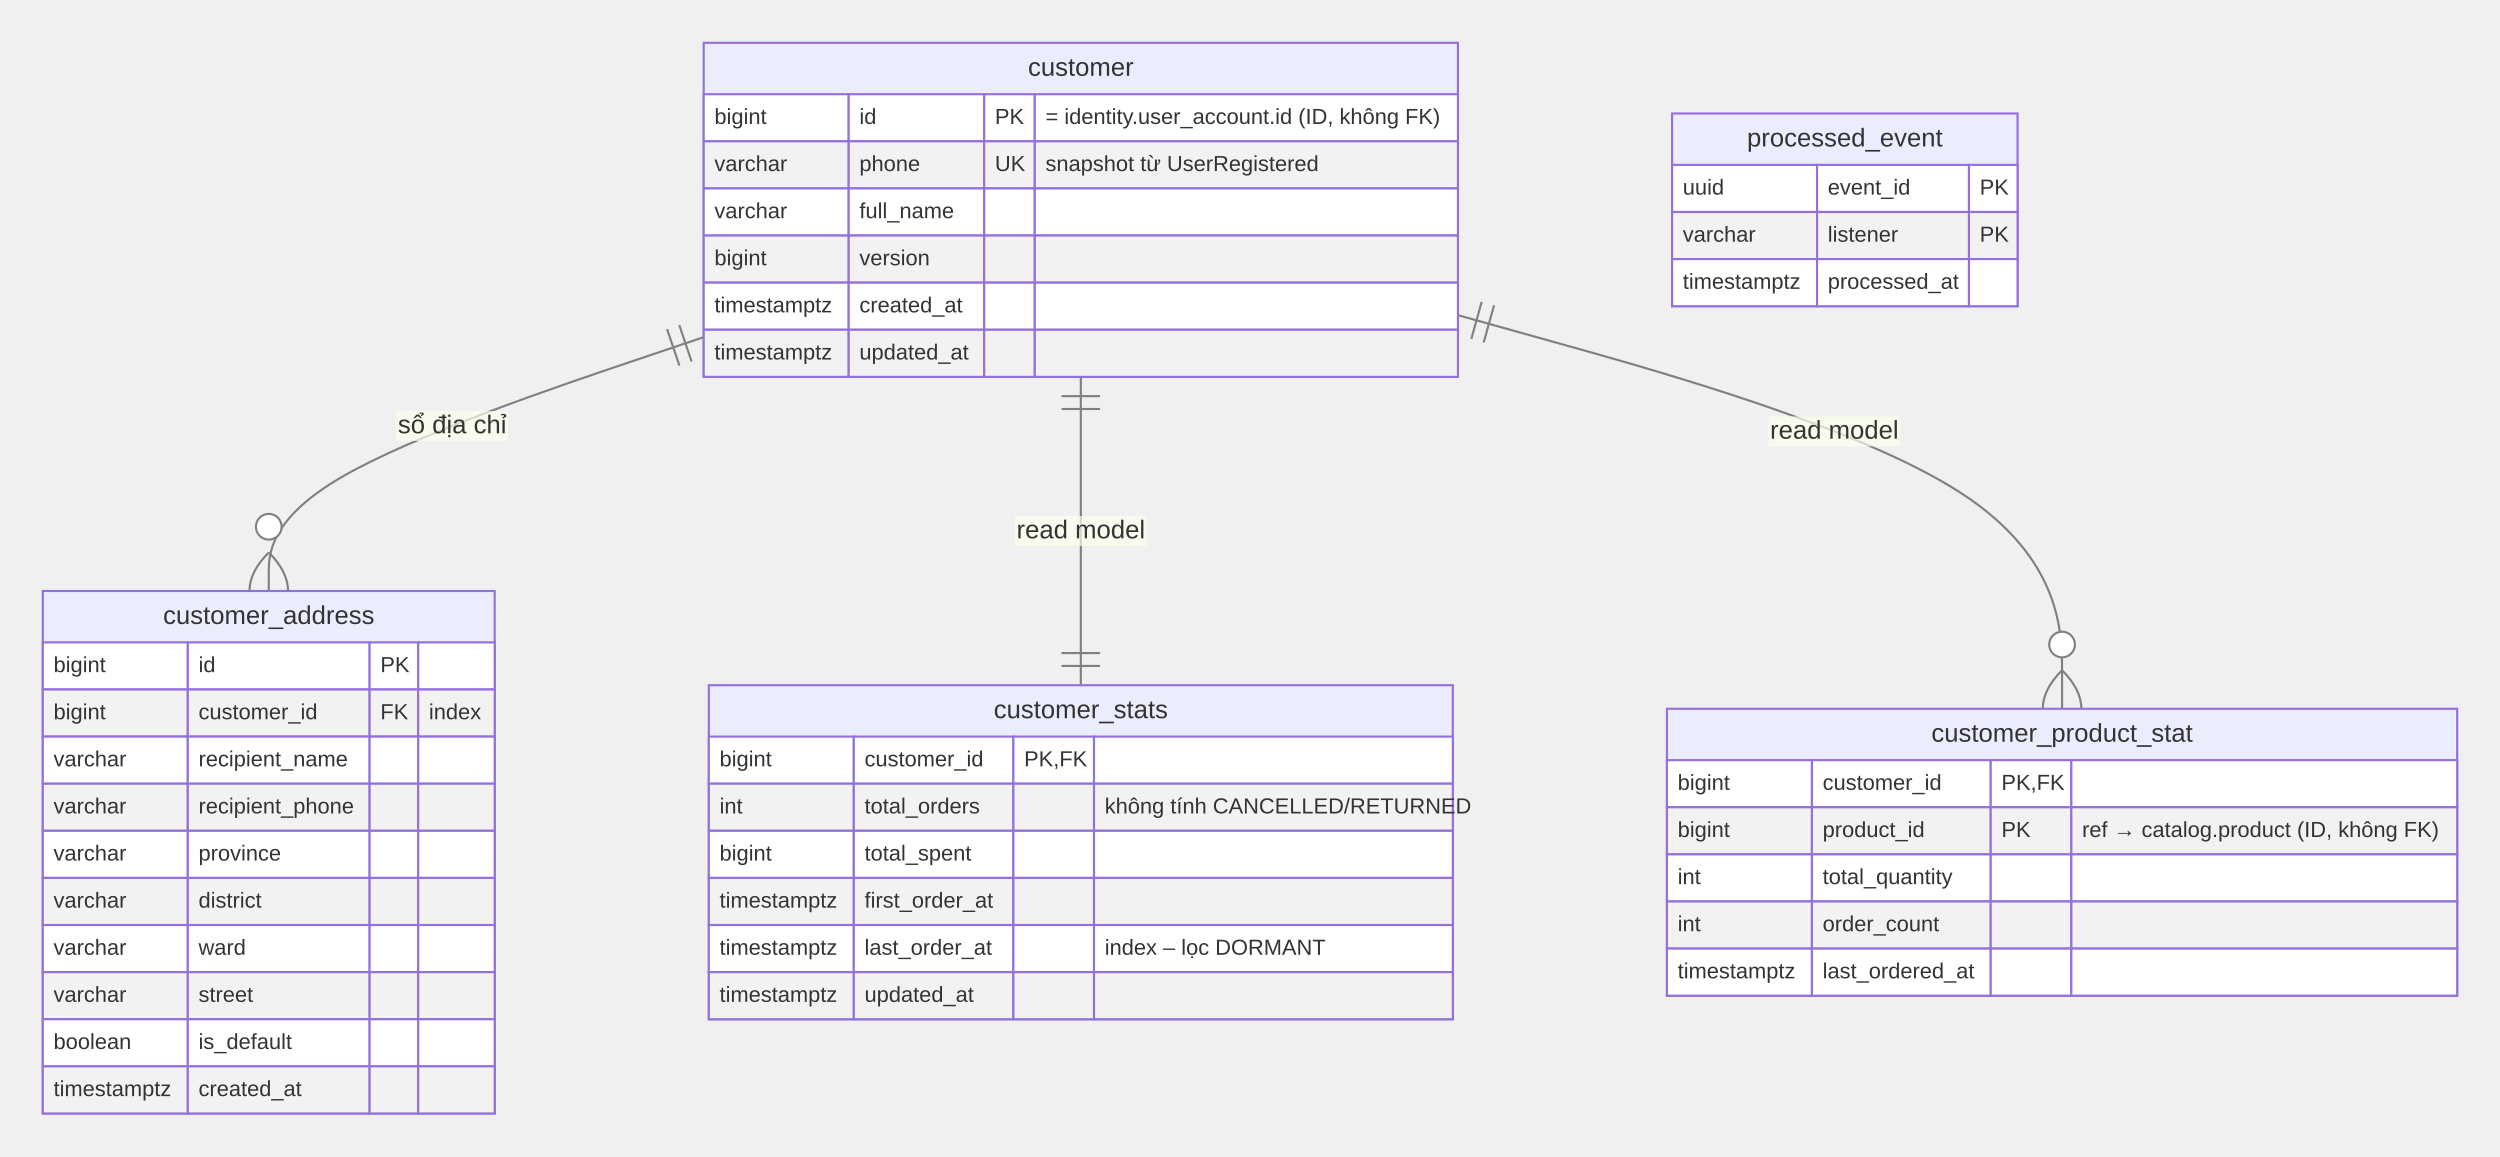
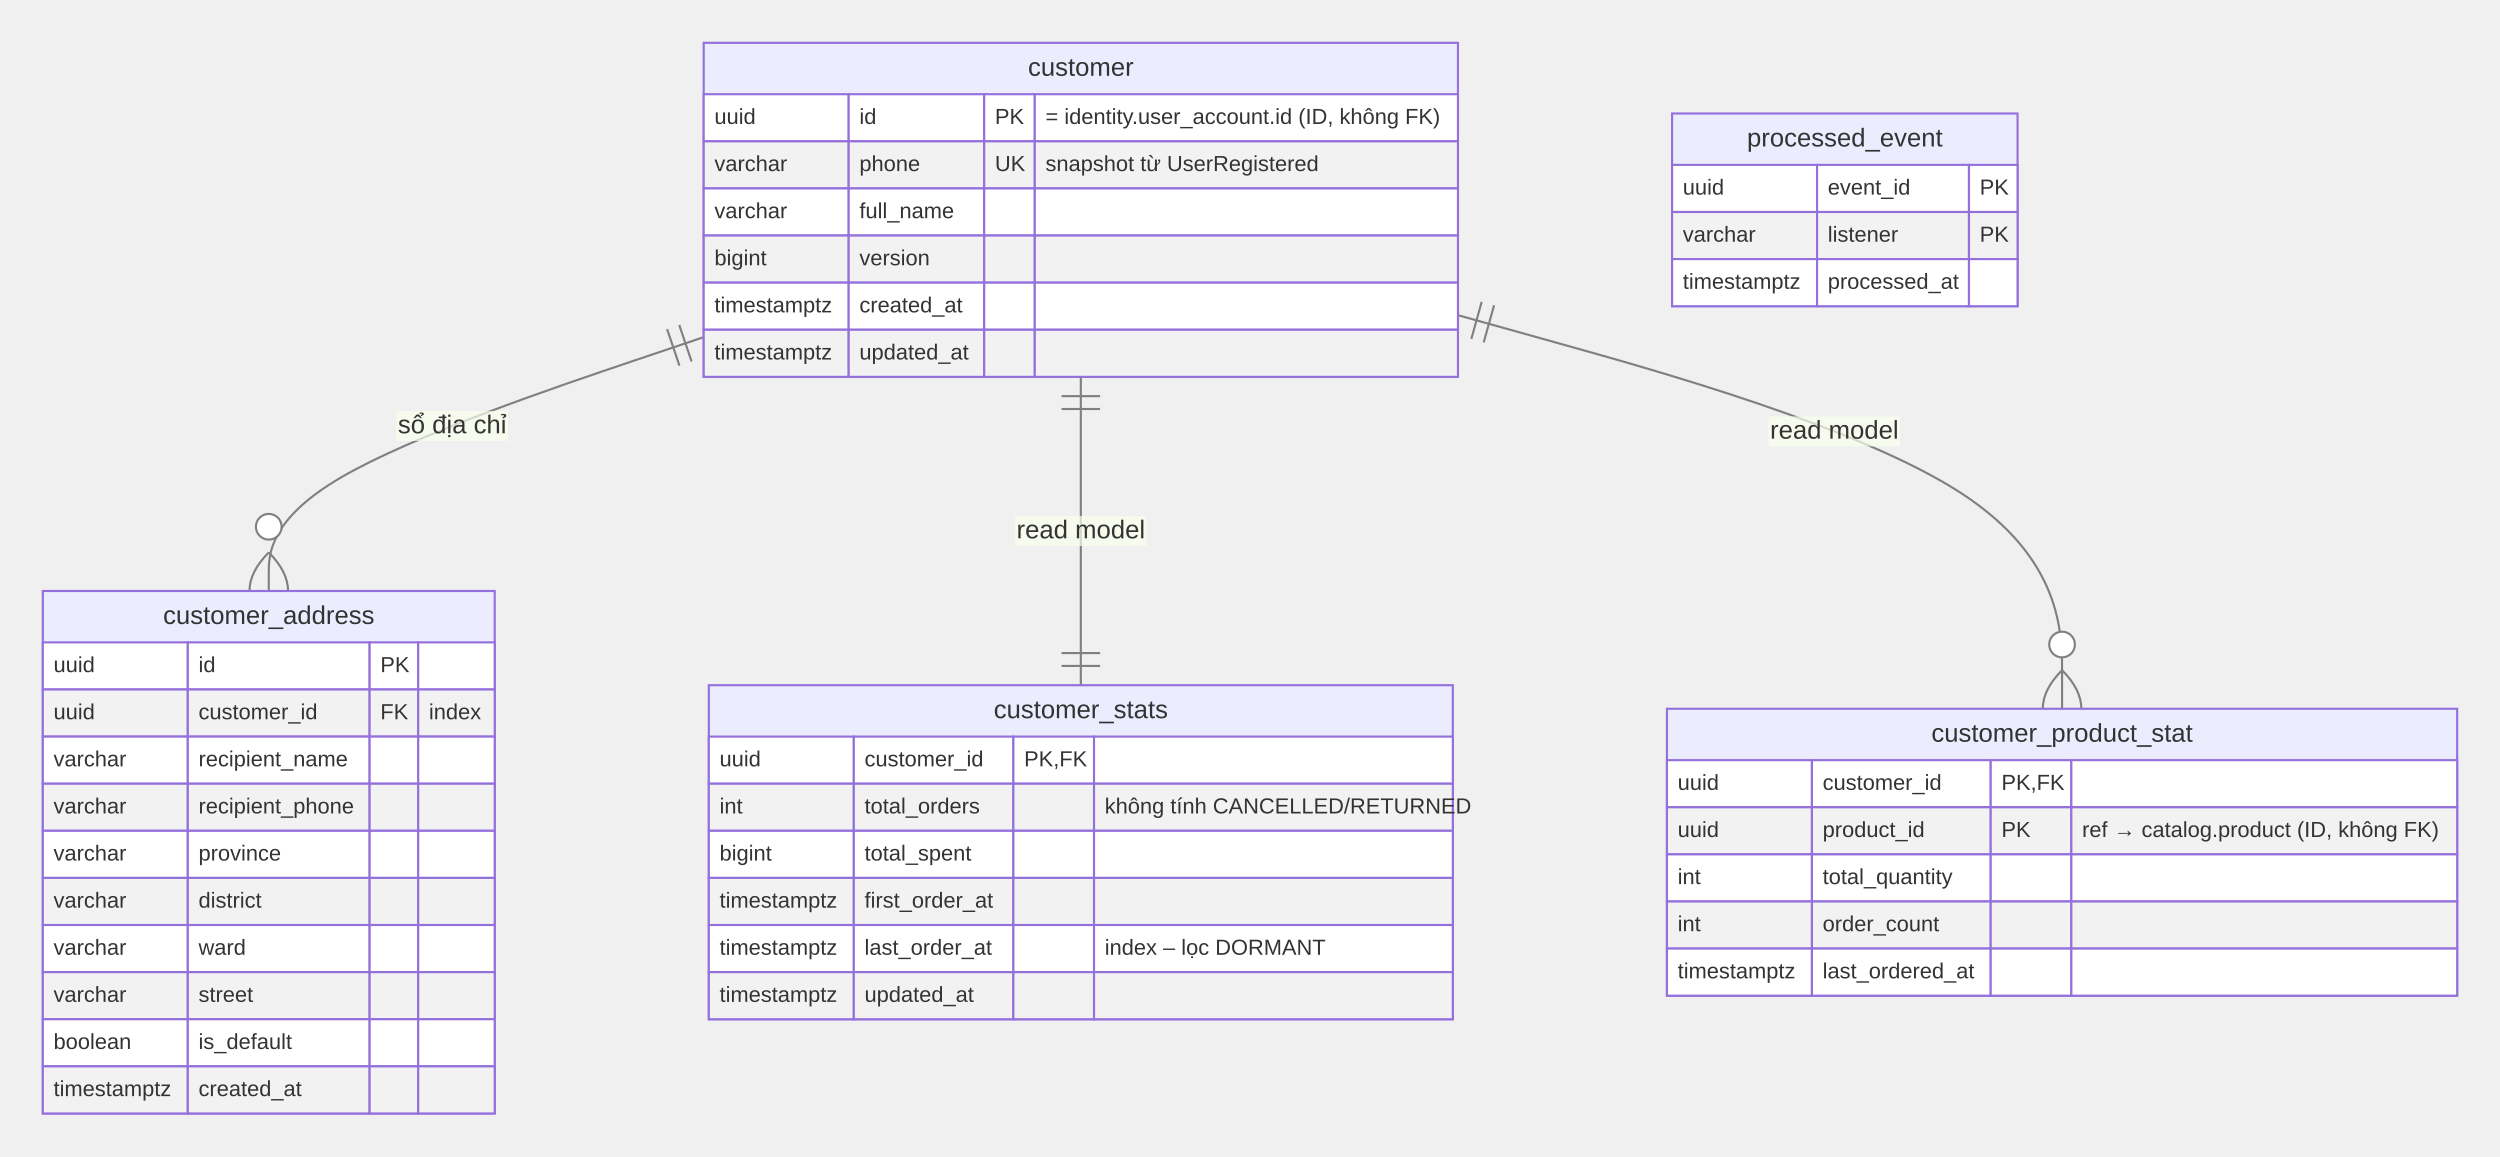
- <svg xmlns="http://www.w3.org/2000/svg" aria-roledescription="er" role="graphics-document document" viewBox="0 0 1167.532 540" height="540" width="1167.532" id="med6oypxgbp" style="background-color: rgb(255, 255, 255);">
-   <style>#med6oypxgbp{font-family:"trebuchet ms",verdana,arial,sans-serif;font-size:16px;fill:#333;}#med6oypxgbp .error-icon{fill:#552222;}#med6oypxgbp .error-text{fill:#552222;stroke:#552222;}#med6oypxgbp .edge-thickness-normal{stroke-width:1px;}#med6oypxgbp .edge-thickness-thick{stroke-width:3.5px;}#med6oypxgbp .edge-pattern-solid{stroke-dasharray:0;}#med6oypxgbp .edge-thickness-invisible{stroke-width:0;fill:none;}#med6oypxgbp .edge-pattern-dashed{stroke-dasharray:3;}#med6oypxgbp .edge-pattern-dotted{stroke-dasharray:2;}#med6oypxgbp .marker{fill:#333333;stroke:#333333;}#med6oypxgbp .marker.cross{stroke:#333333;}#med6oypxgbp svg{font-family:"trebuchet ms",verdana,arial,sans-serif;font-size:16px;}#med6oypxgbp p{margin:0;}#med6oypxgbp .entityBox{fill:#ECECFF;stroke:#9370DB;}#med6oypxgbp .attributeBoxOdd{fill:#ffffff;stroke:#9370DB;}#med6oypxgbp .attributeBoxEven{fill:#f2f2f2;stroke:#9370DB;}#med6oypxgbp .relationshipLabelBox{fill:hsl(80, 100%, 96.275%);opacity:0.7;background-color:hsl(80, 100%, 96.275%);}#med6oypxgbp .relationshipLabelBox rect{opacity:0.5;}#med6oypxgbp .relationshipLine{stroke:#333333;}#med6oypxgbp .entityTitleText{text-anchor:middle;font-size:18px;fill:#333;}#med6oypxgbp #MD_PARENT_START{fill:#f5f5f5!important;stroke:#333333!important;stroke-width:1;}#med6oypxgbp #MD_PARENT_END{fill:#f5f5f5!important;stroke:#333333!important;stroke-width:1;}#med6oypxgbp :root{--mermaid-font-family:"trebuchet ms",verdana,arial,sans-serif;}</style>
+ <svg xmlns="http://www.w3.org/2000/svg" aria-roledescription="er" role="graphics-document document" viewBox="0 0 1167.532 540" height="540" width="1167.532" id="mz6d9wl0sirq" style="background-color: rgb(255, 255, 255);">
+   <style>#mz6d9wl0sirq{font-family:"trebuchet ms",verdana,arial,sans-serif;font-size:16px;fill:#333;}#mz6d9wl0sirq .error-icon{fill:#552222;}#mz6d9wl0sirq .error-text{fill:#552222;stroke:#552222;}#mz6d9wl0sirq .edge-thickness-normal{stroke-width:1px;}#mz6d9wl0sirq .edge-thickness-thick{stroke-width:3.5px;}#mz6d9wl0sirq .edge-pattern-solid{stroke-dasharray:0;}#mz6d9wl0sirq .edge-thickness-invisible{stroke-width:0;fill:none;}#mz6d9wl0sirq .edge-pattern-dashed{stroke-dasharray:3;}#mz6d9wl0sirq .edge-pattern-dotted{stroke-dasharray:2;}#mz6d9wl0sirq .marker{fill:#333333;stroke:#333333;}#mz6d9wl0sirq .marker.cross{stroke:#333333;}#mz6d9wl0sirq svg{font-family:"trebuchet ms",verdana,arial,sans-serif;font-size:16px;}#mz6d9wl0sirq p{margin:0;}#mz6d9wl0sirq .entityBox{fill:#ECECFF;stroke:#9370DB;}#mz6d9wl0sirq .attributeBoxOdd{fill:#ffffff;stroke:#9370DB;}#mz6d9wl0sirq .attributeBoxEven{fill:#f2f2f2;stroke:#9370DB;}#mz6d9wl0sirq .relationshipLabelBox{fill:hsl(80, 100%, 96.275%);opacity:0.7;background-color:hsl(80, 100%, 96.275%);}#mz6d9wl0sirq .relationshipLabelBox rect{opacity:0.5;}#mz6d9wl0sirq .relationshipLine{stroke:#333333;}#mz6d9wl0sirq .entityTitleText{text-anchor:middle;font-size:18px;fill:#333;}#mz6d9wl0sirq #MD_PARENT_START{fill:#f5f5f5!important;stroke:#333333!important;stroke-width:1;}#mz6d9wl0sirq #MD_PARENT_END{fill:#f5f5f5!important;stroke:#333333!important;stroke-width:1;}#mz6d9wl0sirq :root{--mermaid-font-family:"trebuchet ms",verdana,arial,sans-serif;}</style>
  <g />
  <defs>
    <marker orient="auto" markerHeight="240" markerWidth="190" refY="7" refX="0" id="MD_PARENT_START">
      <path d="M 18,7 L9,13 L1,7 L9,1 Z" />
    </marker>
  </defs>
  <defs>
    <marker orient="auto" markerHeight="28" markerWidth="20" refY="7" refX="19" id="MD_PARENT_END">
      <path d="M 18,7 L9,13 L1,7 L9,1 Z" />
    </marker>
  </defs>
  <defs>
    <marker orient="auto" markerHeight="18" markerWidth="18" refY="9" refX="0" id="ONLY_ONE_START">
      <path d="M9,0 L9,18 M15,0 L15,18" fill="none" stroke="gray" />
    </marker>
  </defs>
  <defs>
    <marker orient="auto" markerHeight="18" markerWidth="18" refY="9" refX="18" id="ONLY_ONE_END">
      <path d="M3,0 L3,18 M9,0 L9,18" fill="none" stroke="gray" />
    </marker>
  </defs>
  <defs>
    <marker orient="auto" markerHeight="18" markerWidth="30" refY="9" refX="0" id="ZERO_OR_ONE_START">
      <circle r="6" cy="9" cx="21" fill="white" stroke="gray" />
      <path d="M9,0 L9,18" fill="none" stroke="gray" />
    </marker>
  </defs>
  <defs>
    <marker orient="auto" markerHeight="18" markerWidth="30" refY="9" refX="30" id="ZERO_OR_ONE_END">
      <circle r="6" cy="9" cx="9" fill="white" stroke="gray" />
      <path d="M21,0 L21,18" fill="none" stroke="gray" />
    </marker>
  </defs>
  <defs>
    <marker orient="auto" markerHeight="36" markerWidth="45" refY="18" refX="18" id="ONE_OR_MORE_START">
      <path d="M0,18 Q 18,0 36,18 Q 18,36 0,18 M42,9 L42,27" fill="none" stroke="gray" />
    </marker>
  </defs>
  <defs>
    <marker orient="auto" markerHeight="36" markerWidth="45" refY="18" refX="27" id="ONE_OR_MORE_END">
      <path d="M3,9 L3,27 M9,18 Q27,0 45,18 Q27,36 9,18" fill="none" stroke="gray" />
    </marker>
  </defs>
  <defs>
    <marker orient="auto" markerHeight="36" markerWidth="57" refY="18" refX="18" id="ZERO_OR_MORE_START">
      <circle r="6" cy="18" cx="48" fill="white" stroke="gray" />
      <path d="M0,18 Q18,0 36,18 Q18,36 0,18" fill="none" stroke="gray" />
    </marker>
  </defs>
  <defs>
    <marker orient="auto" markerHeight="36" markerWidth="57" refY="18" refX="39" id="ZERO_OR_MORE_END">
      <circle r="6" cy="18" cx="9" fill="white" stroke="gray" />
      <path d="M21,18 Q39,0 57,18 Q39,36 21,18" fill="none" stroke="gray" />
    </marker>
  </defs>
  <path style="stroke: gray; fill: none;" marker-start="url(#ONLY_ONE_START)" marker-end="url(#ZERO_OR_MORE_END)" d="M328.636,157.444L294.783,168.87C260.929,180.296,193.223,203.148,159.37,222.907C125.517,242.667,125.517,259.333,125.517,267.667L125.517,276" class="er relationshipLine" />
  <path style="stroke: gray; fill: none;" marker-start="url(#ONLY_ONE_START)" marker-end="url(#ONLY_ONE_END)" d="M504.76,176L504.76,184.333C504.76,192.667,504.76,209.333,504.76,233.333C504.76,257.333,504.76,288.667,504.76,304.333L504.76,320" class="er relationshipLine" />
  <path style="stroke: gray; fill: none;" marker-start="url(#ONLY_ONE_START)" marker-end="url(#ZERO_OR_MORE_END)" d="M680.883,147.196L727.904,160.33C774.925,173.464,868.967,199.732,915.988,230.366C963.009,261,963.009,296,963.009,313.5L963.009,331" class="er relationshipLine" />
  <g transform="translate(328.6359,20 )" id="entity-customer-4f7d000b-b99b-59fd-8383-bc984001e40c">
    <rect height="156" width="352.247" y="0" x="0" class="er entityBox" />
    <text style="dominant-baseline: middle; text-anchor: middle; font-size: 12px;" transform="translate(176.1237,12)" y="0" x="0" id="text-entity-customer-4f7d000b-b99b-59fd-8383-bc984001e40c" class="er entityLabel">customer</text>
    <rect height="22" width="67.708" y="24" x="0" class="er attributeBoxOdd" />
-     <text style="dominant-baseline: middle; font-size: 10.2px;" transform="translate(5,35)" y="0" x="0" id="text-entity-customer-4f7d000b-b99b-59fd-8383-bc984001e40c-attr-1-type" class="er entityLabel">bigint</text>
+     <text style="dominant-baseline: middle; font-size: 10.2px;" transform="translate(5,35)" y="0" x="0" id="text-entity-customer-4f7d000b-b99b-59fd-8383-bc984001e40c-attr-1-type" class="er entityLabel">uuid</text>
    <rect height="22" width="63.296" y="24" x="67.708" class="er attributeBoxOdd" />
    <text style="dominant-baseline: middle; font-size: 10.2px;" transform="translate(72.70822,35)" y="0" x="0" id="text-entity-customer-4f7d000b-b99b-59fd-8383-bc984001e40c-attr-1-name" class="er entityLabel">id</text>
    <rect height="22" width="23.614" y="24" x="131.004" class="er attributeBoxOdd" />
    <text style="dominant-baseline: middle; font-size: 10.2px;" transform="translate(136.0038,35)" y="0" x="0" id="text-entity-customer-4f7d000b-b99b-59fd-8383-bc984001e40c-attr-1-key" class="er entityLabel">PK</text>
    <rect height="22" width="197.63" y="24" x="154.618" class="er attributeBoxOdd" />
    <text style="dominant-baseline: middle; font-size: 10.2px;" transform="translate(159.6178,35)" y="0" x="0" id="text-entity-customer-4f7d000b-b99b-59fd-8383-bc984001e40c-attr-1-comment" class="er entityLabel">= identity.user_account.id (ID, không FK)</text>
    <rect height="22" width="67.708" y="46" x="0" class="er attributeBoxEven" />
    <text style="dominant-baseline: middle; font-size: 10.2px;" transform="translate(5,57)" y="0" x="0" id="text-entity-customer-4f7d000b-b99b-59fd-8383-bc984001e40c-attr-2-type" class="er entityLabel">varchar</text>
    <rect height="22" width="63.296" y="46" x="67.708" class="er attributeBoxEven" />
    <text style="dominant-baseline: middle; font-size: 10.2px;" transform="translate(72.70822,57)" y="0" x="0" id="text-entity-customer-4f7d000b-b99b-59fd-8383-bc984001e40c-attr-2-name" class="er entityLabel">phone</text>
    <rect height="22" width="23.614" y="46" x="131.004" class="er attributeBoxEven" />
    <text style="dominant-baseline: middle; font-size: 10.2px;" transform="translate(136.0038,57)" y="0" x="0" id="text-entity-customer-4f7d000b-b99b-59fd-8383-bc984001e40c-attr-2-key" class="er entityLabel">UK</text>
    <rect height="22" width="197.63" y="46" x="154.618" class="er attributeBoxEven" />
    <text style="dominant-baseline: middle; font-size: 10.2px;" transform="translate(159.6178,57)" y="0" x="0" id="text-entity-customer-4f7d000b-b99b-59fd-8383-bc984001e40c-attr-2-comment" class="er entityLabel">snapshot từ UserRegistered</text>
    <rect height="22" width="67.708" y="68" x="0" class="er attributeBoxOdd" />
    <text style="dominant-baseline: middle; font-size: 10.2px;" transform="translate(5,79)" y="0" x="0" id="text-entity-customer-4f7d000b-b99b-59fd-8383-bc984001e40c-attr-3-type" class="er entityLabel">varchar</text>
    <rect height="22" width="63.296" y="68" x="67.708" class="er attributeBoxOdd" />
    <text style="dominant-baseline: middle; font-size: 10.2px;" transform="translate(72.70822,79)" y="0" x="0" id="text-entity-customer-4f7d000b-b99b-59fd-8383-bc984001e40c-attr-3-name" class="er entityLabel">full_name</text>
    <rect height="22" width="23.614" y="68" x="131.004" class="er attributeBoxOdd" />
    <text style="dominant-baseline: middle; font-size: 10.2px;" transform="translate(136.0038,79)" y="0" x="0" id="text-entity-customer-4f7d000b-b99b-59fd-8383-bc984001e40c-attr-3-key" class="er entityLabel" />
    <rect height="22" width="197.63" y="68" x="154.618" class="er attributeBoxOdd" />
    <text style="dominant-baseline: middle; font-size: 10.2px;" transform="translate(159.6178,79)" y="0" x="0" id="text-entity-customer-4f7d000b-b99b-59fd-8383-bc984001e40c-attr-3-comment" class="er entityLabel" />
    <rect height="22" width="67.708" y="90" x="0" class="er attributeBoxEven" />
    <text style="dominant-baseline: middle; font-size: 10.2px;" transform="translate(5,101)" y="0" x="0" id="text-entity-customer-4f7d000b-b99b-59fd-8383-bc984001e40c-attr-4-type" class="er entityLabel">bigint</text>
    <rect height="22" width="63.296" y="90" x="67.708" class="er attributeBoxEven" />
    <text style="dominant-baseline: middle; font-size: 10.2px;" transform="translate(72.70822,101)" y="0" x="0" id="text-entity-customer-4f7d000b-b99b-59fd-8383-bc984001e40c-attr-4-name" class="er entityLabel">version</text>
    <rect height="22" width="23.614" y="90" x="131.004" class="er attributeBoxEven" />
    <text style="dominant-baseline: middle; font-size: 10.2px;" transform="translate(136.0038,101)" y="0" x="0" id="text-entity-customer-4f7d000b-b99b-59fd-8383-bc984001e40c-attr-4-key" class="er entityLabel" />
    <rect height="22" width="197.63" y="90" x="154.618" class="er attributeBoxEven" />
    <text style="dominant-baseline: middle; font-size: 10.2px;" transform="translate(159.6178,101)" y="0" x="0" id="text-entity-customer-4f7d000b-b99b-59fd-8383-bc984001e40c-attr-4-comment" class="er entityLabel" />
    <rect height="22" width="67.708" y="112" x="0" class="er attributeBoxOdd" />
    <text style="dominant-baseline: middle; font-size: 10.2px;" transform="translate(5,123)" y="0" x="0" id="text-entity-customer-4f7d000b-b99b-59fd-8383-bc984001e40c-attr-5-type" class="er entityLabel">timestamptz</text>
    <rect height="22" width="63.296" y="112" x="67.708" class="er attributeBoxOdd" />
    <text style="dominant-baseline: middle; font-size: 10.2px;" transform="translate(72.70822,123)" y="0" x="0" id="text-entity-customer-4f7d000b-b99b-59fd-8383-bc984001e40c-attr-5-name" class="er entityLabel">created_at</text>
    <rect height="22" width="23.614" y="112" x="131.004" class="er attributeBoxOdd" />
    <text style="dominant-baseline: middle; font-size: 10.2px;" transform="translate(136.0038,123)" y="0" x="0" id="text-entity-customer-4f7d000b-b99b-59fd-8383-bc984001e40c-attr-5-key" class="er entityLabel" />
    <rect height="22" width="197.63" y="112" x="154.618" class="er attributeBoxOdd" />
    <text style="dominant-baseline: middle; font-size: 10.2px;" transform="translate(159.6178,123)" y="0" x="0" id="text-entity-customer-4f7d000b-b99b-59fd-8383-bc984001e40c-attr-5-comment" class="er entityLabel" />
    <rect height="22" width="67.708" y="134" x="0" class="er attributeBoxEven" />
    <text style="dominant-baseline: middle; font-size: 10.2px;" transform="translate(5,145)" y="0" x="0" id="text-entity-customer-4f7d000b-b99b-59fd-8383-bc984001e40c-attr-6-type" class="er entityLabel">timestamptz</text>
    <rect height="22" width="63.296" y="134" x="67.708" class="er attributeBoxEven" />
    <text style="dominant-baseline: middle; font-size: 10.2px;" transform="translate(72.70822,145)" y="0" x="0" id="text-entity-customer-4f7d000b-b99b-59fd-8383-bc984001e40c-attr-6-name" class="er entityLabel">updated_at</text>
    <rect height="22" width="23.614" y="134" x="131.004" class="er attributeBoxEven" />
    <text style="dominant-baseline: middle; font-size: 10.2px;" transform="translate(136.0038,145)" y="0" x="0" id="text-entity-customer-4f7d000b-b99b-59fd-8383-bc984001e40c-attr-6-key" class="er entityLabel" />
    <rect height="22" width="197.63" y="134" x="154.618" class="er attributeBoxEven" />
    <text style="dominant-baseline: middle; font-size: 10.2px;" transform="translate(159.6178,145)" y="0" x="0" id="text-entity-customer-4f7d000b-b99b-59fd-8383-bc984001e40c-attr-6-comment" class="er entityLabel" />
  </g>
  <g transform="translate(20,276 )" id="entity-customeraddress-2dbc8a61-b140-5b47-ac18-b4982c56712e">
    <rect height="244" width="211.033" y="0" x="0" class="er entityBox" />
    <text style="dominant-baseline: middle; text-anchor: middle; font-size: 12px;" transform="translate(105.5166,12)" y="0" x="0" id="text-entity-customeraddress-2dbc8a61-b140-5b47-ac18-b4982c56712e" class="er entityLabel">customer_address</text>
    <rect height="22" width="67.708" y="24" x="0" class="er attributeBoxOdd" />
-     <text style="dominant-baseline: middle; font-size: 10.2px;" transform="translate(5,35)" y="0" x="0" id="text-entity-customeraddress-2dbc8a61-b140-5b47-ac18-b4982c56712e-attr-1-type" class="er entityLabel">bigint</text>
+     <text style="dominant-baseline: middle; font-size: 10.2px;" transform="translate(5,35)" y="0" x="0" id="text-entity-customeraddress-2dbc8a61-b140-5b47-ac18-b4982c56712e-attr-1-type" class="er entityLabel">uuid</text>
    <rect height="22" width="84.91" y="24" x="67.708" class="er attributeBoxOdd" />
    <text style="dominant-baseline: middle; font-size: 10.2px;" transform="translate(72.70822,35)" y="0" x="0" id="text-entity-customeraddress-2dbc8a61-b140-5b47-ac18-b4982c56712e-attr-1-name" class="er entityLabel">id</text>
    <rect height="22" width="22.688" y="24" x="152.618" class="er attributeBoxOdd" />
    <text style="dominant-baseline: middle; font-size: 10.2px;" transform="translate(157.6179,35)" y="0" x="0" id="text-entity-customeraddress-2dbc8a61-b140-5b47-ac18-b4982c56712e-attr-1-key" class="er entityLabel">PK</text>
    <rect height="22" width="35.728" y="24" x="175.306" class="er attributeBoxOdd" />
    <text style="dominant-baseline: middle; font-size: 10.2px;" transform="translate(180.3055,35)" y="0" x="0" id="text-entity-customeraddress-2dbc8a61-b140-5b47-ac18-b4982c56712e-attr-1-comment" class="er entityLabel" />
    <rect height="22" width="67.708" y="46" x="0" class="er attributeBoxEven" />
-     <text style="dominant-baseline: middle; font-size: 10.2px;" transform="translate(5,57)" y="0" x="0" id="text-entity-customeraddress-2dbc8a61-b140-5b47-ac18-b4982c56712e-attr-2-type" class="er entityLabel">bigint</text>
+     <text style="dominant-baseline: middle; font-size: 10.2px;" transform="translate(5,57)" y="0" x="0" id="text-entity-customeraddress-2dbc8a61-b140-5b47-ac18-b4982c56712e-attr-2-type" class="er entityLabel">uuid</text>
    <rect height="22" width="84.91" y="46" x="67.708" class="er attributeBoxEven" />
    <text style="dominant-baseline: middle; font-size: 10.2px;" transform="translate(72.70822,57)" y="0" x="0" id="text-entity-customeraddress-2dbc8a61-b140-5b47-ac18-b4982c56712e-attr-2-name" class="er entityLabel">customer_id</text>
    <rect height="22" width="22.688" y="46" x="152.618" class="er attributeBoxEven" />
    <text style="dominant-baseline: middle; font-size: 10.2px;" transform="translate(157.6179,57)" y="0" x="0" id="text-entity-customeraddress-2dbc8a61-b140-5b47-ac18-b4982c56712e-attr-2-key" class="er entityLabel">FK</text>
    <rect height="22" width="35.728" y="46" x="175.306" class="er attributeBoxEven" />
    <text style="dominant-baseline: middle; font-size: 10.2px;" transform="translate(180.3055,57)" y="0" x="0" id="text-entity-customeraddress-2dbc8a61-b140-5b47-ac18-b4982c56712e-attr-2-comment" class="er entityLabel">index</text>
    <rect height="22" width="67.708" y="68" x="0" class="er attributeBoxOdd" />
    <text style="dominant-baseline: middle; font-size: 10.2px;" transform="translate(5,79)" y="0" x="0" id="text-entity-customeraddress-2dbc8a61-b140-5b47-ac18-b4982c56712e-attr-3-type" class="er entityLabel">varchar</text>
    <rect height="22" width="84.91" y="68" x="67.708" class="er attributeBoxOdd" />
    <text style="dominant-baseline: middle; font-size: 10.2px;" transform="translate(72.70822,79)" y="0" x="0" id="text-entity-customeraddress-2dbc8a61-b140-5b47-ac18-b4982c56712e-attr-3-name" class="er entityLabel">recipient_name</text>
    <rect height="22" width="22.688" y="68" x="152.618" class="er attributeBoxOdd" />
    <text style="dominant-baseline: middle; font-size: 10.2px;" transform="translate(157.6179,79)" y="0" x="0" id="text-entity-customeraddress-2dbc8a61-b140-5b47-ac18-b4982c56712e-attr-3-key" class="er entityLabel" />
    <rect height="22" width="35.728" y="68" x="175.306" class="er attributeBoxOdd" />
    <text style="dominant-baseline: middle; font-size: 10.2px;" transform="translate(180.3055,79)" y="0" x="0" id="text-entity-customeraddress-2dbc8a61-b140-5b47-ac18-b4982c56712e-attr-3-comment" class="er entityLabel" />
    <rect height="22" width="67.708" y="90" x="0" class="er attributeBoxEven" />
    <text style="dominant-baseline: middle; font-size: 10.2px;" transform="translate(5,101)" y="0" x="0" id="text-entity-customeraddress-2dbc8a61-b140-5b47-ac18-b4982c56712e-attr-4-type" class="er entityLabel">varchar</text>
    <rect height="22" width="84.91" y="90" x="67.708" class="er attributeBoxEven" />
    <text style="dominant-baseline: middle; font-size: 10.2px;" transform="translate(72.70822,101)" y="0" x="0" id="text-entity-customeraddress-2dbc8a61-b140-5b47-ac18-b4982c56712e-attr-4-name" class="er entityLabel">recipient_phone</text>
    <rect height="22" width="22.688" y="90" x="152.618" class="er attributeBoxEven" />
    <text style="dominant-baseline: middle; font-size: 10.2px;" transform="translate(157.6179,101)" y="0" x="0" id="text-entity-customeraddress-2dbc8a61-b140-5b47-ac18-b4982c56712e-attr-4-key" class="er entityLabel" />
    <rect height="22" width="35.728" y="90" x="175.306" class="er attributeBoxEven" />
    <text style="dominant-baseline: middle; font-size: 10.2px;" transform="translate(180.3055,101)" y="0" x="0" id="text-entity-customeraddress-2dbc8a61-b140-5b47-ac18-b4982c56712e-attr-4-comment" class="er entityLabel" />
    <rect height="22" width="67.708" y="112" x="0" class="er attributeBoxOdd" />
    <text style="dominant-baseline: middle; font-size: 10.2px;" transform="translate(5,123)" y="0" x="0" id="text-entity-customeraddress-2dbc8a61-b140-5b47-ac18-b4982c56712e-attr-5-type" class="er entityLabel">varchar</text>
    <rect height="22" width="84.91" y="112" x="67.708" class="er attributeBoxOdd" />
    <text style="dominant-baseline: middle; font-size: 10.2px;" transform="translate(72.70822,123)" y="0" x="0" id="text-entity-customeraddress-2dbc8a61-b140-5b47-ac18-b4982c56712e-attr-5-name" class="er entityLabel">province</text>
    <rect height="22" width="22.688" y="112" x="152.618" class="er attributeBoxOdd" />
    <text style="dominant-baseline: middle; font-size: 10.2px;" transform="translate(157.6179,123)" y="0" x="0" id="text-entity-customeraddress-2dbc8a61-b140-5b47-ac18-b4982c56712e-attr-5-key" class="er entityLabel" />
    <rect height="22" width="35.728" y="112" x="175.306" class="er attributeBoxOdd" />
    <text style="dominant-baseline: middle; font-size: 10.2px;" transform="translate(180.3055,123)" y="0" x="0" id="text-entity-customeraddress-2dbc8a61-b140-5b47-ac18-b4982c56712e-attr-5-comment" class="er entityLabel" />
    <rect height="22" width="67.708" y="134" x="0" class="er attributeBoxEven" />
    <text style="dominant-baseline: middle; font-size: 10.2px;" transform="translate(5,145)" y="0" x="0" id="text-entity-customeraddress-2dbc8a61-b140-5b47-ac18-b4982c56712e-attr-6-type" class="er entityLabel">varchar</text>
    <rect height="22" width="84.91" y="134" x="67.708" class="er attributeBoxEven" />
    <text style="dominant-baseline: middle; font-size: 10.2px;" transform="translate(72.70822,145)" y="0" x="0" id="text-entity-customeraddress-2dbc8a61-b140-5b47-ac18-b4982c56712e-attr-6-name" class="er entityLabel">district</text>
    <rect height="22" width="22.688" y="134" x="152.618" class="er attributeBoxEven" />
    <text style="dominant-baseline: middle; font-size: 10.2px;" transform="translate(157.6179,145)" y="0" x="0" id="text-entity-customeraddress-2dbc8a61-b140-5b47-ac18-b4982c56712e-attr-6-key" class="er entityLabel" />
    <rect height="22" width="35.728" y="134" x="175.306" class="er attributeBoxEven" />
    <text style="dominant-baseline: middle; font-size: 10.2px;" transform="translate(180.3055,145)" y="0" x="0" id="text-entity-customeraddress-2dbc8a61-b140-5b47-ac18-b4982c56712e-attr-6-comment" class="er entityLabel" />
    <rect height="22" width="67.708" y="156" x="0" class="er attributeBoxOdd" />
    <text style="dominant-baseline: middle; font-size: 10.2px;" transform="translate(5,167)" y="0" x="0" id="text-entity-customeraddress-2dbc8a61-b140-5b47-ac18-b4982c56712e-attr-7-type" class="er entityLabel">varchar</text>
    <rect height="22" width="84.91" y="156" x="67.708" class="er attributeBoxOdd" />
    <text style="dominant-baseline: middle; font-size: 10.2px;" transform="translate(72.70822,167)" y="0" x="0" id="text-entity-customeraddress-2dbc8a61-b140-5b47-ac18-b4982c56712e-attr-7-name" class="er entityLabel">ward</text>
    <rect height="22" width="22.688" y="156" x="152.618" class="er attributeBoxOdd" />
    <text style="dominant-baseline: middle; font-size: 10.2px;" transform="translate(157.6179,167)" y="0" x="0" id="text-entity-customeraddress-2dbc8a61-b140-5b47-ac18-b4982c56712e-attr-7-key" class="er entityLabel" />
    <rect height="22" width="35.728" y="156" x="175.306" class="er attributeBoxOdd" />
    <text style="dominant-baseline: middle; font-size: 10.2px;" transform="translate(180.3055,167)" y="0" x="0" id="text-entity-customeraddress-2dbc8a61-b140-5b47-ac18-b4982c56712e-attr-7-comment" class="er entityLabel" />
    <rect height="22" width="67.708" y="178" x="0" class="er attributeBoxEven" />
    <text style="dominant-baseline: middle; font-size: 10.2px;" transform="translate(5,189)" y="0" x="0" id="text-entity-customeraddress-2dbc8a61-b140-5b47-ac18-b4982c56712e-attr-8-type" class="er entityLabel">varchar</text>
    <rect height="22" width="84.91" y="178" x="67.708" class="er attributeBoxEven" />
    <text style="dominant-baseline: middle; font-size: 10.2px;" transform="translate(72.70822,189)" y="0" x="0" id="text-entity-customeraddress-2dbc8a61-b140-5b47-ac18-b4982c56712e-attr-8-name" class="er entityLabel">street</text>
    <rect height="22" width="22.688" y="178" x="152.618" class="er attributeBoxEven" />
    <text style="dominant-baseline: middle; font-size: 10.2px;" transform="translate(157.6179,189)" y="0" x="0" id="text-entity-customeraddress-2dbc8a61-b140-5b47-ac18-b4982c56712e-attr-8-key" class="er entityLabel" />
    <rect height="22" width="35.728" y="178" x="175.306" class="er attributeBoxEven" />
    <text style="dominant-baseline: middle; font-size: 10.2px;" transform="translate(180.3055,189)" y="0" x="0" id="text-entity-customeraddress-2dbc8a61-b140-5b47-ac18-b4982c56712e-attr-8-comment" class="er entityLabel" />
    <rect height="22" width="67.708" y="200" x="0" class="er attributeBoxOdd" />
    <text style="dominant-baseline: middle; font-size: 10.2px;" transform="translate(5,211)" y="0" x="0" id="text-entity-customeraddress-2dbc8a61-b140-5b47-ac18-b4982c56712e-attr-9-type" class="er entityLabel">boolean</text>
    <rect height="22" width="84.91" y="200" x="67.708" class="er attributeBoxOdd" />
    <text style="dominant-baseline: middle; font-size: 10.2px;" transform="translate(72.70822,211)" y="0" x="0" id="text-entity-customeraddress-2dbc8a61-b140-5b47-ac18-b4982c56712e-attr-9-name" class="er entityLabel">is_default</text>
    <rect height="22" width="22.688" y="200" x="152.618" class="er attributeBoxOdd" />
    <text style="dominant-baseline: middle; font-size: 10.2px;" transform="translate(157.6179,211)" y="0" x="0" id="text-entity-customeraddress-2dbc8a61-b140-5b47-ac18-b4982c56712e-attr-9-key" class="er entityLabel" />
    <rect height="22" width="35.728" y="200" x="175.306" class="er attributeBoxOdd" />
    <text style="dominant-baseline: middle; font-size: 10.2px;" transform="translate(180.3055,211)" y="0" x="0" id="text-entity-customeraddress-2dbc8a61-b140-5b47-ac18-b4982c56712e-attr-9-comment" class="er entityLabel" />
    <rect height="22" width="67.708" y="222" x="0" class="er attributeBoxEven" />
    <text style="dominant-baseline: middle; font-size: 10.2px;" transform="translate(5,233)" y="0" x="0" id="text-entity-customeraddress-2dbc8a61-b140-5b47-ac18-b4982c56712e-attr-10-type" class="er entityLabel">timestamptz</text>
    <rect height="22" width="84.91" y="222" x="67.708" class="er attributeBoxEven" />
    <text style="dominant-baseline: middle; font-size: 10.2px;" transform="translate(72.70822,233)" y="0" x="0" id="text-entity-customeraddress-2dbc8a61-b140-5b47-ac18-b4982c56712e-attr-10-name" class="er entityLabel">created_at</text>
    <rect height="22" width="22.688" y="222" x="152.618" class="er attributeBoxEven" />
    <text style="dominant-baseline: middle; font-size: 10.2px;" transform="translate(157.6179,233)" y="0" x="0" id="text-entity-customeraddress-2dbc8a61-b140-5b47-ac18-b4982c56712e-attr-10-key" class="er entityLabel" />
    <rect height="22" width="35.728" y="222" x="175.306" class="er attributeBoxEven" />
    <text style="dominant-baseline: middle; font-size: 10.2px;" transform="translate(180.3055,233)" y="0" x="0" id="text-entity-customeraddress-2dbc8a61-b140-5b47-ac18-b4982c56712e-attr-10-comment" class="er entityLabel" />
  </g>
  <g transform="translate(331.0331,320 )" id="entity-customerstats-1b026809-6036-572b-82b8-77925da4547e">
    <rect height="156" width="347.453" y="0" x="0" class="er entityBox" />
    <text style="dominant-baseline: middle; text-anchor: middle; font-size: 12px;" transform="translate(173.7265,12)" y="0" x="0" id="text-entity-customerstats-1b026809-6036-572b-82b8-77925da4547e" class="er entityLabel">customer_stats</text>
    <rect height="22" width="67.708" y="24" x="0" class="er attributeBoxOdd" />
-     <text style="dominant-baseline: middle; font-size: 10.2px;" transform="translate(5,35)" y="0" x="0" id="text-entity-customerstats-1b026809-6036-572b-82b8-77925da4547e-attr-1-type" class="er entityLabel">bigint</text>
+     <text style="dominant-baseline: middle; font-size: 10.2px;" transform="translate(5,35)" y="0" x="0" id="text-entity-customerstats-1b026809-6036-572b-82b8-77925da4547e-attr-1-type" class="er entityLabel">uuid</text>
    <rect height="22" width="74.521" y="24" x="67.708" class="er attributeBoxOdd" />
    <text style="dominant-baseline: middle; font-size: 10.2px;" transform="translate(72.70822,35)" y="0" x="0" id="text-entity-customerstats-1b026809-6036-572b-82b8-77925da4547e-attr-1-name" class="er entityLabel">customer_id</text>
    <rect height="22" width="37.659" y="24" x="142.23" class="er attributeBoxOdd" />
    <text style="dominant-baseline: middle; font-size: 10.2px;" transform="translate(147.2297,35)" y="0" x="0" id="text-entity-customerstats-1b026809-6036-572b-82b8-77925da4547e-attr-1-key" class="er entityLabel">PK,FK</text>
    <rect height="22" width="167.564" y="24" x="179.889" class="er attributeBoxOdd" />
    <text style="dominant-baseline: middle; font-size: 10.2px;" transform="translate(184.8886,35)" y="0" x="0" id="text-entity-customerstats-1b026809-6036-572b-82b8-77925da4547e-attr-1-comment" class="er entityLabel" />
    <rect height="22" width="67.708" y="46" x="0" class="er attributeBoxEven" />
    <text style="dominant-baseline: middle; font-size: 10.2px;" transform="translate(5,57)" y="0" x="0" id="text-entity-customerstats-1b026809-6036-572b-82b8-77925da4547e-attr-2-type" class="er entityLabel">int</text>
    <rect height="22" width="74.521" y="46" x="67.708" class="er attributeBoxEven" />
    <text style="dominant-baseline: middle; font-size: 10.2px;" transform="translate(72.70822,57)" y="0" x="0" id="text-entity-customerstats-1b026809-6036-572b-82b8-77925da4547e-attr-2-name" class="er entityLabel">total_orders</text>
    <rect height="22" width="37.659" y="46" x="142.23" class="er attributeBoxEven" />
    <text style="dominant-baseline: middle; font-size: 10.2px;" transform="translate(147.2297,57)" y="0" x="0" id="text-entity-customerstats-1b026809-6036-572b-82b8-77925da4547e-attr-2-key" class="er entityLabel" />
    <rect height="22" width="167.564" y="46" x="179.889" class="er attributeBoxEven" />
    <text style="dominant-baseline: middle; font-size: 10.2px;" transform="translate(184.8886,57)" y="0" x="0" id="text-entity-customerstats-1b026809-6036-572b-82b8-77925da4547e-attr-2-comment" class="er entityLabel">không tính CANCELLED/RETURNED</text>
    <rect height="22" width="67.708" y="68" x="0" class="er attributeBoxOdd" />
    <text style="dominant-baseline: middle; font-size: 10.2px;" transform="translate(5,79)" y="0" x="0" id="text-entity-customerstats-1b026809-6036-572b-82b8-77925da4547e-attr-3-type" class="er entityLabel">bigint</text>
    <rect height="22" width="74.521" y="68" x="67.708" class="er attributeBoxOdd" />
    <text style="dominant-baseline: middle; font-size: 10.2px;" transform="translate(72.70822,79)" y="0" x="0" id="text-entity-customerstats-1b026809-6036-572b-82b8-77925da4547e-attr-3-name" class="er entityLabel">total_spent</text>
    <rect height="22" width="37.659" y="68" x="142.23" class="er attributeBoxOdd" />
    <text style="dominant-baseline: middle; font-size: 10.2px;" transform="translate(147.2297,79)" y="0" x="0" id="text-entity-customerstats-1b026809-6036-572b-82b8-77925da4547e-attr-3-key" class="er entityLabel" />
    <rect height="22" width="167.564" y="68" x="179.889" class="er attributeBoxOdd" />
    <text style="dominant-baseline: middle; font-size: 10.2px;" transform="translate(184.8886,79)" y="0" x="0" id="text-entity-customerstats-1b026809-6036-572b-82b8-77925da4547e-attr-3-comment" class="er entityLabel" />
    <rect height="22" width="67.708" y="90" x="0" class="er attributeBoxEven" />
    <text style="dominant-baseline: middle; font-size: 10.2px;" transform="translate(5,101)" y="0" x="0" id="text-entity-customerstats-1b026809-6036-572b-82b8-77925da4547e-attr-4-type" class="er entityLabel">timestamptz</text>
    <rect height="22" width="74.521" y="90" x="67.708" class="er attributeBoxEven" />
    <text style="dominant-baseline: middle; font-size: 10.2px;" transform="translate(72.70822,101)" y="0" x="0" id="text-entity-customerstats-1b026809-6036-572b-82b8-77925da4547e-attr-4-name" class="er entityLabel">first_order_at</text>
    <rect height="22" width="37.659" y="90" x="142.23" class="er attributeBoxEven" />
    <text style="dominant-baseline: middle; font-size: 10.2px;" transform="translate(147.2297,101)" y="0" x="0" id="text-entity-customerstats-1b026809-6036-572b-82b8-77925da4547e-attr-4-key" class="er entityLabel" />
    <rect height="22" width="167.564" y="90" x="179.889" class="er attributeBoxEven" />
    <text style="dominant-baseline: middle; font-size: 10.2px;" transform="translate(184.8886,101)" y="0" x="0" id="text-entity-customerstats-1b026809-6036-572b-82b8-77925da4547e-attr-4-comment" class="er entityLabel" />
    <rect height="22" width="67.708" y="112" x="0" class="er attributeBoxOdd" />
    <text style="dominant-baseline: middle; font-size: 10.2px;" transform="translate(5,123)" y="0" x="0" id="text-entity-customerstats-1b026809-6036-572b-82b8-77925da4547e-attr-5-type" class="er entityLabel">timestamptz</text>
    <rect height="22" width="74.521" y="112" x="67.708" class="er attributeBoxOdd" />
    <text style="dominant-baseline: middle; font-size: 10.2px;" transform="translate(72.70822,123)" y="0" x="0" id="text-entity-customerstats-1b026809-6036-572b-82b8-77925da4547e-attr-5-name" class="er entityLabel">last_order_at</text>
    <rect height="22" width="37.659" y="112" x="142.23" class="er attributeBoxOdd" />
    <text style="dominant-baseline: middle; font-size: 10.2px;" transform="translate(147.2297,123)" y="0" x="0" id="text-entity-customerstats-1b026809-6036-572b-82b8-77925da4547e-attr-5-key" class="er entityLabel" />
    <rect height="22" width="167.564" y="112" x="179.889" class="er attributeBoxOdd" />
    <text style="dominant-baseline: middle; font-size: 10.2px;" transform="translate(184.8886,123)" y="0" x="0" id="text-entity-customerstats-1b026809-6036-572b-82b8-77925da4547e-attr-5-comment" class="er entityLabel">index – lọc DORMANT</text>
    <rect height="22" width="67.708" y="134" x="0" class="er attributeBoxEven" />
    <text style="dominant-baseline: middle; font-size: 10.2px;" transform="translate(5,145)" y="0" x="0" id="text-entity-customerstats-1b026809-6036-572b-82b8-77925da4547e-attr-6-type" class="er entityLabel">timestamptz</text>
    <rect height="22" width="74.521" y="134" x="67.708" class="er attributeBoxEven" />
    <text style="dominant-baseline: middle; font-size: 10.2px;" transform="translate(72.70822,145)" y="0" x="0" id="text-entity-customerstats-1b026809-6036-572b-82b8-77925da4547e-attr-6-name" class="er entityLabel">updated_at</text>
    <rect height="22" width="37.659" y="134" x="142.23" class="er attributeBoxEven" />
    <text style="dominant-baseline: middle; font-size: 10.2px;" transform="translate(147.2297,145)" y="0" x="0" id="text-entity-customerstats-1b026809-6036-572b-82b8-77925da4547e-attr-6-key" class="er entityLabel" />
    <rect height="22" width="167.564" y="134" x="179.889" class="er attributeBoxEven" />
    <text style="dominant-baseline: middle; font-size: 10.2px;" transform="translate(184.8886,145)" y="0" x="0" id="text-entity-customerstats-1b026809-6036-572b-82b8-77925da4547e-attr-6-comment" class="er entityLabel" />
  </g>
  <g transform="translate(778.4861,331 )" id="entity-customerproductstat-3a3bcc21-a2bd-5760-86c4-5d547397b602">
    <rect height="134" width="369.046" y="0" x="0" class="er entityBox" />
    <text style="dominant-baseline: middle; text-anchor: middle; font-size: 12px;" transform="translate(184.5232,12)" y="0" x="0" id="text-entity-customerproductstat-3a3bcc21-a2bd-5760-86c4-5d547397b602" class="er entityLabel">customer_product_stat</text>
    <rect height="22" width="67.708" y="24" x="0" class="er attributeBoxOdd" />
-     <text style="dominant-baseline: middle; font-size: 10.2px;" transform="translate(5,35)" y="0" x="0" id="text-entity-customerproductstat-3a3bcc21-a2bd-5760-86c4-5d547397b602-attr-1-type" class="er entityLabel">bigint</text>
+     <text style="dominant-baseline: middle; font-size: 10.2px;" transform="translate(5,35)" y="0" x="0" id="text-entity-customerproductstat-3a3bcc21-a2bd-5760-86c4-5d547397b602-attr-1-type" class="er entityLabel">uuid</text>
    <rect height="22" width="83.491" y="24" x="67.708" class="er attributeBoxOdd" />
    <text style="dominant-baseline: middle; font-size: 10.2px;" transform="translate(72.70822,35)" y="0" x="0" id="text-entity-customerproductstat-3a3bcc21-a2bd-5760-86c4-5d547397b602-attr-1-name" class="er entityLabel">customer_id</text>
    <rect height="22" width="37.659" y="24" x="151.2" class="er attributeBoxOdd" />
    <text style="dominant-baseline: middle; font-size: 10.2px;" transform="translate(156.1995,35)" y="0" x="0" id="text-entity-customerproductstat-3a3bcc21-a2bd-5760-86c4-5d547397b602-attr-1-key" class="er entityLabel">PK,FK</text>
    <rect height="22" width="180.188" y="24" x="188.858" class="er attributeBoxOdd" />
    <text style="dominant-baseline: middle; font-size: 10.2px;" transform="translate(193.8585,35)" y="0" x="0" id="text-entity-customerproductstat-3a3bcc21-a2bd-5760-86c4-5d547397b602-attr-1-comment" class="er entityLabel" />
    <rect height="22" width="67.708" y="46" x="0" class="er attributeBoxEven" />
-     <text style="dominant-baseline: middle; font-size: 10.2px;" transform="translate(5,57)" y="0" x="0" id="text-entity-customerproductstat-3a3bcc21-a2bd-5760-86c4-5d547397b602-attr-2-type" class="er entityLabel">bigint</text>
+     <text style="dominant-baseline: middle; font-size: 10.2px;" transform="translate(5,57)" y="0" x="0" id="text-entity-customerproductstat-3a3bcc21-a2bd-5760-86c4-5d547397b602-attr-2-type" class="er entityLabel">uuid</text>
    <rect height="22" width="83.491" y="46" x="67.708" class="er attributeBoxEven" />
    <text style="dominant-baseline: middle; font-size: 10.2px;" transform="translate(72.70822,57)" y="0" x="0" id="text-entity-customerproductstat-3a3bcc21-a2bd-5760-86c4-5d547397b602-attr-2-name" class="er entityLabel">product_id</text>
    <rect height="22" width="37.659" y="46" x="151.2" class="er attributeBoxEven" />
    <text style="dominant-baseline: middle; font-size: 10.2px;" transform="translate(156.1995,57)" y="0" x="0" id="text-entity-customerproductstat-3a3bcc21-a2bd-5760-86c4-5d547397b602-attr-2-key" class="er entityLabel">PK</text>
    <rect height="22" width="180.188" y="46" x="188.858" class="er attributeBoxEven" />
    <text style="dominant-baseline: middle; font-size: 10.2px;" transform="translate(193.8585,57)" y="0" x="0" id="text-entity-customerproductstat-3a3bcc21-a2bd-5760-86c4-5d547397b602-attr-2-comment" class="er entityLabel">ref → catalog.product (ID, không FK)</text>
    <rect height="22" width="67.708" y="68" x="0" class="er attributeBoxOdd" />
    <text style="dominant-baseline: middle; font-size: 10.2px;" transform="translate(5,79)" y="0" x="0" id="text-entity-customerproductstat-3a3bcc21-a2bd-5760-86c4-5d547397b602-attr-3-type" class="er entityLabel">int</text>
    <rect height="22" width="83.491" y="68" x="67.708" class="er attributeBoxOdd" />
    <text style="dominant-baseline: middle; font-size: 10.2px;" transform="translate(72.70822,79)" y="0" x="0" id="text-entity-customerproductstat-3a3bcc21-a2bd-5760-86c4-5d547397b602-attr-3-name" class="er entityLabel">total_quantity</text>
    <rect height="22" width="37.659" y="68" x="151.2" class="er attributeBoxOdd" />
    <text style="dominant-baseline: middle; font-size: 10.2px;" transform="translate(156.1995,79)" y="0" x="0" id="text-entity-customerproductstat-3a3bcc21-a2bd-5760-86c4-5d547397b602-attr-3-key" class="er entityLabel" />
    <rect height="22" width="180.188" y="68" x="188.858" class="er attributeBoxOdd" />
    <text style="dominant-baseline: middle; font-size: 10.2px;" transform="translate(193.8585,79)" y="0" x="0" id="text-entity-customerproductstat-3a3bcc21-a2bd-5760-86c4-5d547397b602-attr-3-comment" class="er entityLabel" />
    <rect height="22" width="67.708" y="90" x="0" class="er attributeBoxEven" />
    <text style="dominant-baseline: middle; font-size: 10.2px;" transform="translate(5,101)" y="0" x="0" id="text-entity-customerproductstat-3a3bcc21-a2bd-5760-86c4-5d547397b602-attr-4-type" class="er entityLabel">int</text>
    <rect height="22" width="83.491" y="90" x="67.708" class="er attributeBoxEven" />
    <text style="dominant-baseline: middle; font-size: 10.2px;" transform="translate(72.70822,101)" y="0" x="0" id="text-entity-customerproductstat-3a3bcc21-a2bd-5760-86c4-5d547397b602-attr-4-name" class="er entityLabel">order_count</text>
    <rect height="22" width="37.659" y="90" x="151.2" class="er attributeBoxEven" />
    <text style="dominant-baseline: middle; font-size: 10.2px;" transform="translate(156.1995,101)" y="0" x="0" id="text-entity-customerproductstat-3a3bcc21-a2bd-5760-86c4-5d547397b602-attr-4-key" class="er entityLabel" />
    <rect height="22" width="180.188" y="90" x="188.858" class="er attributeBoxEven" />
    <text style="dominant-baseline: middle; font-size: 10.2px;" transform="translate(193.8585,101)" y="0" x="0" id="text-entity-customerproductstat-3a3bcc21-a2bd-5760-86c4-5d547397b602-attr-4-comment" class="er entityLabel" />
    <rect height="22" width="67.708" y="112" x="0" class="er attributeBoxOdd" />
    <text style="dominant-baseline: middle; font-size: 10.2px;" transform="translate(5,123)" y="0" x="0" id="text-entity-customerproductstat-3a3bcc21-a2bd-5760-86c4-5d547397b602-attr-5-type" class="er entityLabel">timestamptz</text>
    <rect height="22" width="83.491" y="112" x="67.708" class="er attributeBoxOdd" />
    <text style="dominant-baseline: middle; font-size: 10.2px;" transform="translate(72.70822,123)" y="0" x="0" id="text-entity-customerproductstat-3a3bcc21-a2bd-5760-86c4-5d547397b602-attr-5-name" class="er entityLabel">last_ordered_at</text>
    <rect height="22" width="37.659" y="112" x="151.2" class="er attributeBoxOdd" />
    <text style="dominant-baseline: middle; font-size: 10.2px;" transform="translate(156.1995,123)" y="0" x="0" id="text-entity-customerproductstat-3a3bcc21-a2bd-5760-86c4-5d547397b602-attr-5-key" class="er entityLabel" />
    <rect height="22" width="180.188" y="112" x="188.858" class="er attributeBoxOdd" />
    <text style="dominant-baseline: middle; font-size: 10.2px;" transform="translate(193.8585,123)" y="0" x="0" id="text-entity-customerproductstat-3a3bcc21-a2bd-5760-86c4-5d547397b602-attr-5-comment" class="er entityLabel" />
  </g>
  <g transform="translate(780.8833,53 )" id="entity-processedevent-ed64bbfe-fbb4-5ded-a97b-8d6f2ae3aef7">
    <rect height="90" width="161.341" y="0" x="0" class="er entityBox" />
    <text style="dominant-baseline: middle; text-anchor: middle; font-size: 12px;" transform="translate(80.67071,12)" y="0" x="0" id="text-entity-processedevent-ed64bbfe-fbb4-5ded-a97b-8d6f2ae3aef7" class="er entityLabel">processed_event</text>
    <rect height="22" width="67.708" y="24" x="0" class="er attributeBoxOdd" />
    <text style="dominant-baseline: middle; font-size: 10.2px;" transform="translate(5,35)" y="0" x="0" id="text-entity-processedevent-ed64bbfe-fbb4-5ded-a97b-8d6f2ae3aef7-attr-1-type" class="er entityLabel">uuid</text>
    <rect height="22" width="70.946" y="24" x="67.708" class="er attributeBoxOdd" />
    <text style="dominant-baseline: middle; font-size: 10.2px;" transform="translate(72.70822,35)" y="0" x="0" id="text-entity-processedevent-ed64bbfe-fbb4-5ded-a97b-8d6f2ae3aef7-attr-1-name" class="er entityLabel">event_id</text>
    <rect height="22" width="22.688" y="24" x="138.654" class="er attributeBoxOdd" />
    <text style="dominant-baseline: middle; font-size: 10.2px;" transform="translate(143.6537,35)" y="0" x="0" id="text-entity-processedevent-ed64bbfe-fbb4-5ded-a97b-8d6f2ae3aef7-attr-1-key" class="er entityLabel">PK</text>
    <rect height="22" width="67.708" y="46" x="0" class="er attributeBoxEven" />
    <text style="dominant-baseline: middle; font-size: 10.2px;" transform="translate(5,57)" y="0" x="0" id="text-entity-processedevent-ed64bbfe-fbb4-5ded-a97b-8d6f2ae3aef7-attr-2-type" class="er entityLabel">varchar</text>
    <rect height="22" width="70.946" y="46" x="67.708" class="er attributeBoxEven" />
    <text style="dominant-baseline: middle; font-size: 10.2px;" transform="translate(72.70822,57)" y="0" x="0" id="text-entity-processedevent-ed64bbfe-fbb4-5ded-a97b-8d6f2ae3aef7-attr-2-name" class="er entityLabel">listener</text>
    <rect height="22" width="22.688" y="46" x="138.654" class="er attributeBoxEven" />
    <text style="dominant-baseline: middle; font-size: 10.2px;" transform="translate(143.6537,57)" y="0" x="0" id="text-entity-processedevent-ed64bbfe-fbb4-5ded-a97b-8d6f2ae3aef7-attr-2-key" class="er entityLabel">PK</text>
    <rect height="22" width="67.708" y="68" x="0" class="er attributeBoxOdd" />
    <text style="dominant-baseline: middle; font-size: 10.2px;" transform="translate(5,79)" y="0" x="0" id="text-entity-processedevent-ed64bbfe-fbb4-5ded-a97b-8d6f2ae3aef7-attr-3-type" class="er entityLabel">timestamptz</text>
    <rect height="22" width="70.946" y="68" x="67.708" class="er attributeBoxOdd" />
    <text style="dominant-baseline: middle; font-size: 10.2px;" transform="translate(72.70822,79)" y="0" x="0" id="text-entity-processedevent-ed64bbfe-fbb4-5ded-a97b-8d6f2ae3aef7-attr-3-name" class="er entityLabel">processed_at</text>
    <rect height="22" width="22.688" y="68" x="138.654" class="er attributeBoxOdd" />
    <text style="dominant-baseline: middle; font-size: 10.2px;" transform="translate(143.6537,79)" y="0" x="0" id="text-entity-processedevent-ed64bbfe-fbb4-5ded-a97b-8d6f2ae3aef7-attr-3-key" class="er entityLabel" />
  </g>
  <rect height="14" width="52.152" y="191.935" x="185.095" class="er relationshipLabelBox" />
  <text style="text-anchor: middle; dominant-baseline: middle; font-size: 12px;" y="198.935" x="211.172" id="rel9" class="er relationshipLabel">sổ địa chỉ</text>
  <rect height="14" width="61.445" y="241" x="474.037" class="er relationshipLabelBox" />
  <text style="text-anchor: middle; dominant-baseline: middle; font-size: 12px;" y="248" x="504.76" id="rel10" class="er relationshipLabel">read model</text>
  <rect height="14" width="61.445" y="194.467" x="825.937" class="er relationshipLabelBox" />
  <text style="text-anchor: middle; dominant-baseline: middle; font-size: 12px;" y="201.467" x="856.66" id="rel11" class="er relationshipLabel">read model</text>
</svg>
